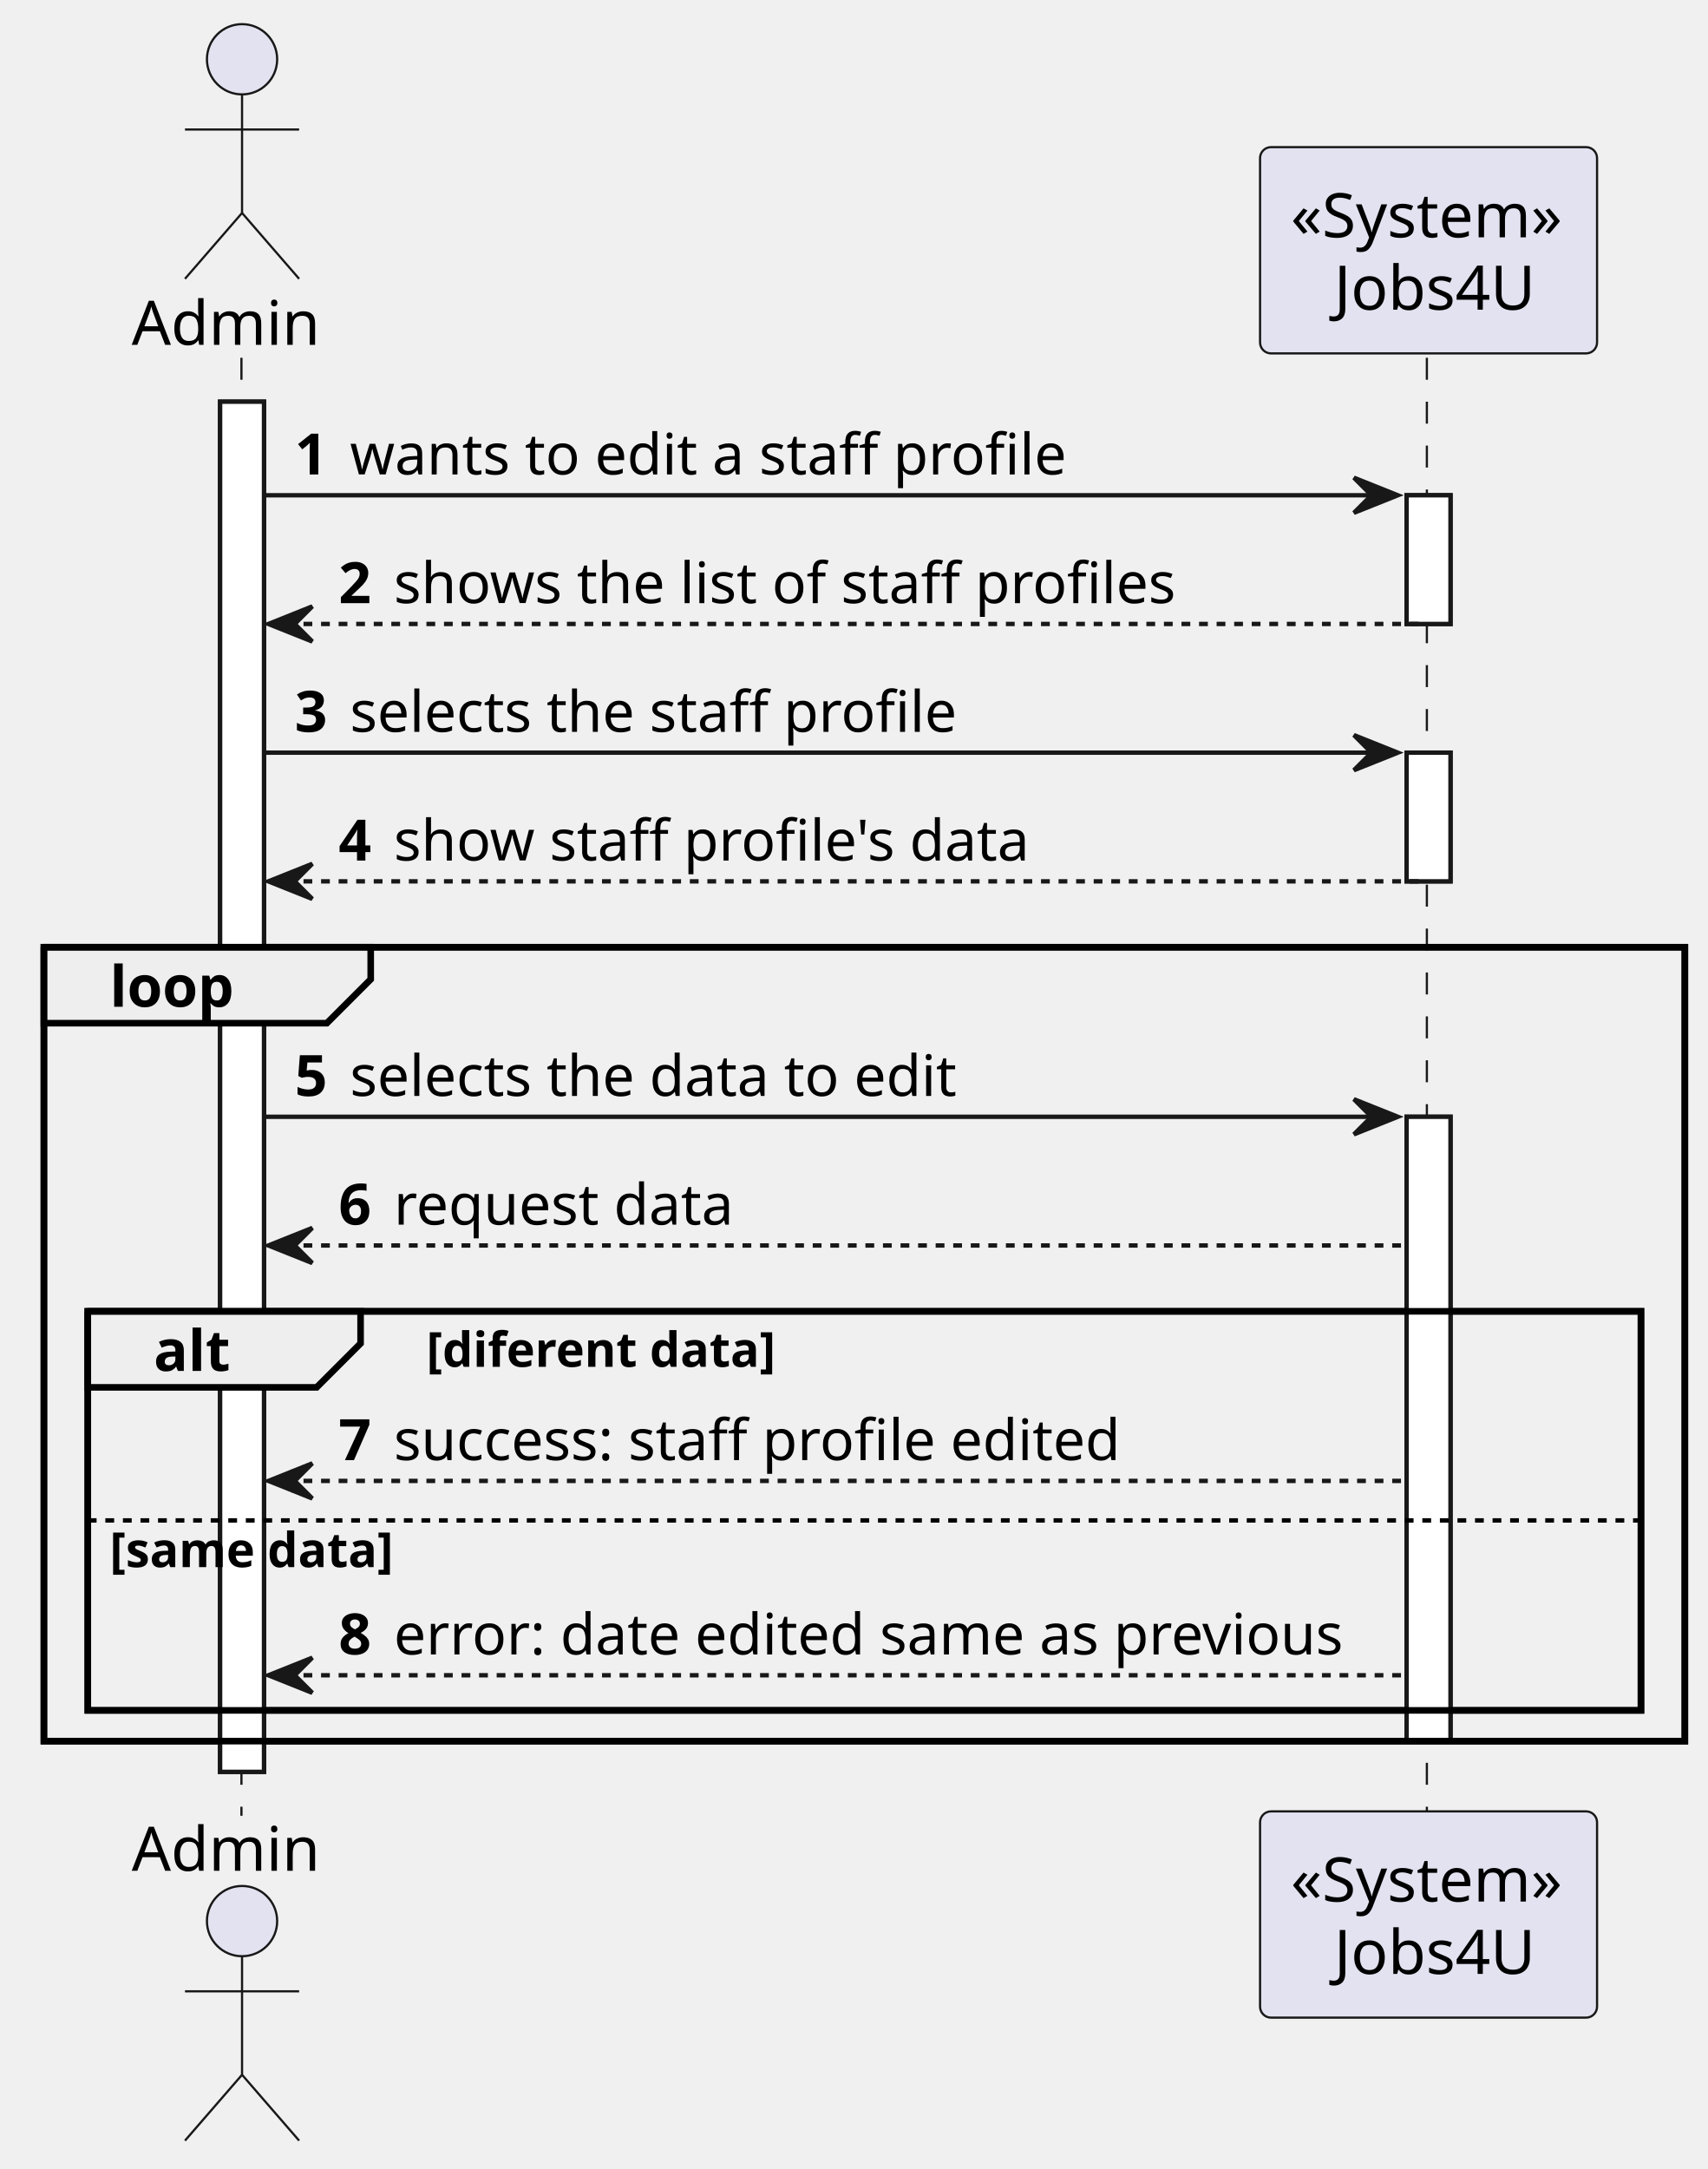
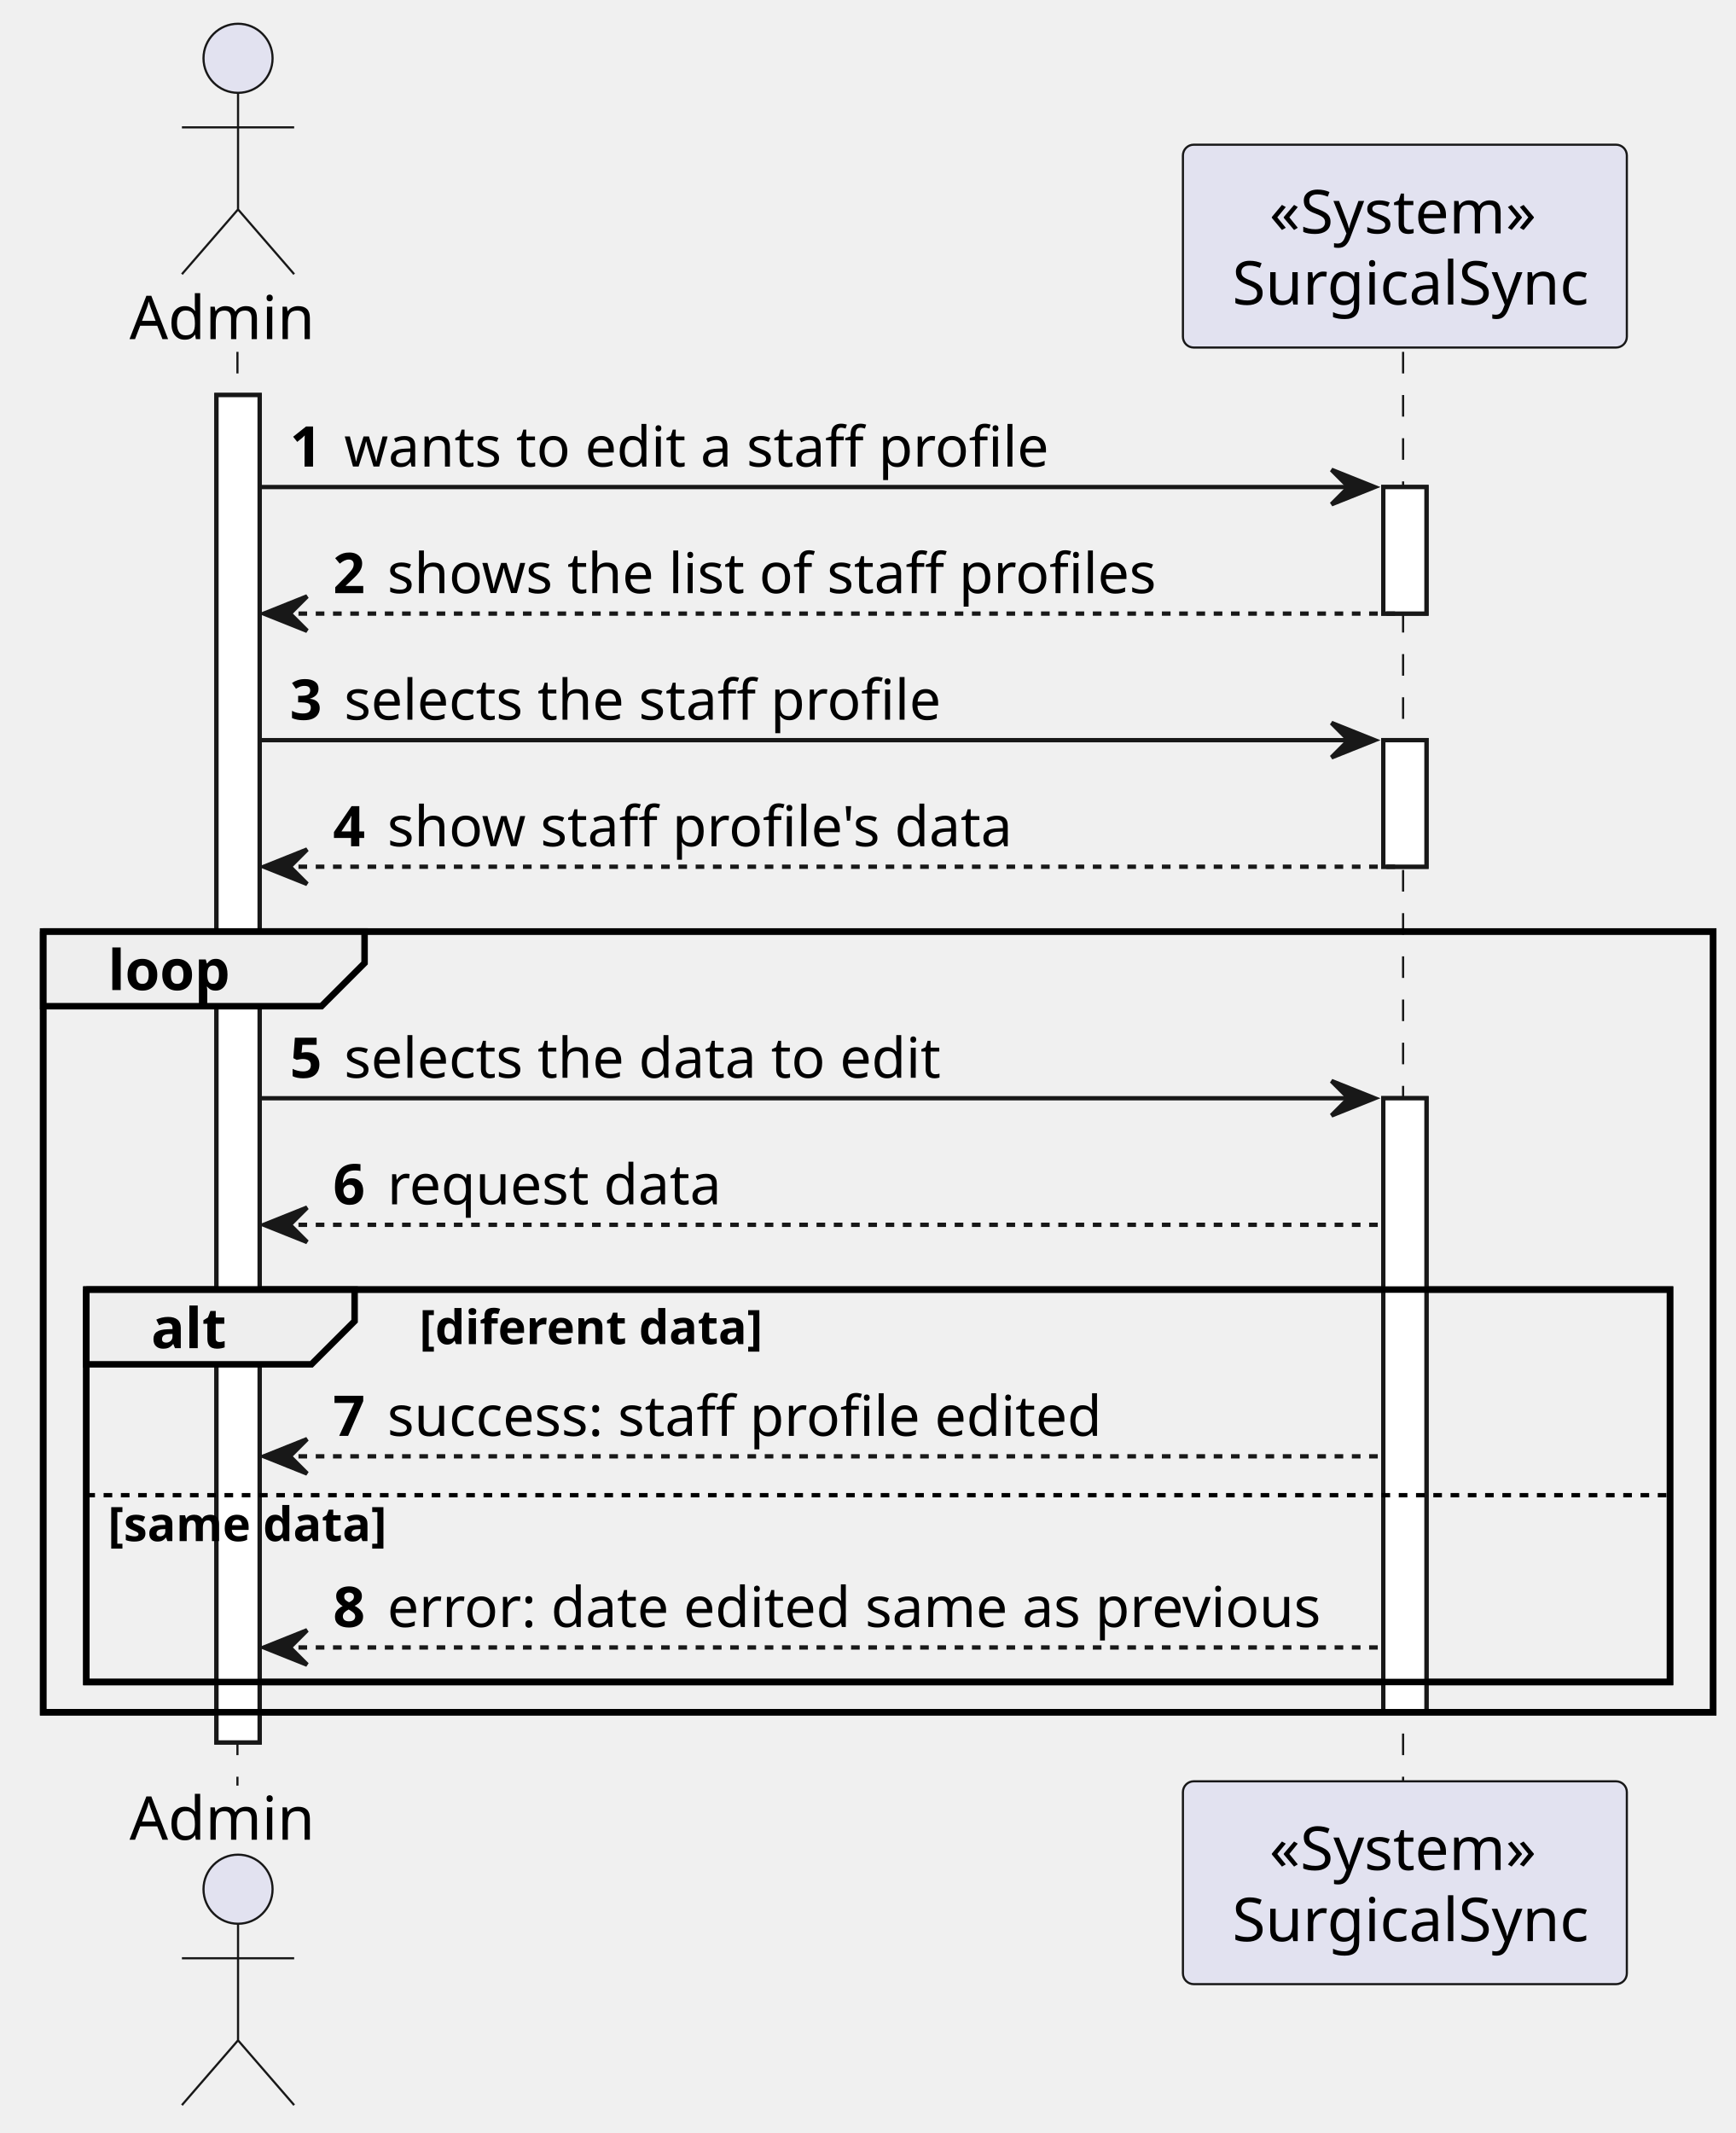
- <svg xmlns="http://www.w3.org/2000/svg" contentStyleType="text/css" height="494px" preserveAspectRatio="none" style="width:389px;height:494px;background:#FFFFFF;" version="1.1" viewBox="0 0 389 494" width="389px" zoomAndPan="magnify">
+ <svg xmlns="http://www.w3.org/2000/svg" contentStyleType="text/css" height="494px" preserveAspectRatio="none" style="width:402px;height:494px;background:#FFFFFF;" version="1.1" viewBox="0 0 402 494" width="402px" zoomAndPan="magnify">
  <defs />
  <g>
    <rect fill="#FFFFFF" height="312.06" style="stroke:#181818;stroke-width:1.0;" width="10" x="50.138" y="91.488" />
    <rect fill="#FFFFFF" height="29.311" style="stroke:#181818;stroke-width:1.0;" width="10" x="320.418" y="112.799" />
    <rect fill="#FFFFFF" height="29.311" style="stroke:#181818;stroke-width:1.0;" width="10" x="320.418" y="171.42" />
    <rect fill="#FFFFFF" height="142.197" style="stroke:#181818;stroke-width:1.0;" width="10" x="320.418" y="254.352" />
-     <rect fill="none" height="180.818" style="stroke:#000000;stroke-width:1.5;" width="373.802" x="10" y="215.731" />
-     <rect fill="none" height="90.887" style="stroke:#000000;stroke-width:1.5;" width="353.802" x="20" y="298.662" />
+     <rect fill="none" height="180.818" style="stroke:#000000;stroke-width:1.5;" width="386.831" x="10" y="215.731" />
+     <rect fill="none" height="90.887" style="stroke:#000000;stroke-width:1.5;" width="366.831" x="20" y="298.662" />
    <line style="stroke:#181818;stroke-width:0.5;stroke-dasharray:5.0,5.0;" x1="55" x2="55" y1="81.488" y2="413.549" />
-     <line style="stroke:#181818;stroke-width:0.5;stroke-dasharray:5.0,5.0;" x1="325.034" x2="325.034" y1="81.488" y2="413.549" />
+     <line style="stroke:#181818;stroke-width:0.5;stroke-dasharray:5.0,5.0;" x1="325.005" x2="325.005" y1="81.488" y2="413.549" />
    <text fill="#000000" font-family="sans-serif" font-size="14" lengthAdjust="spacing" textLength="44.276" x="30" y="78.535">Admin</text>
    <ellipse cx="55.138" cy="13.5" fill="#E2E2F0" rx="8" ry="8" style="stroke:#181818;stroke-width:0.5;" />
    <path d="M55.138,21.5 L55.138,48.5 M42.138,29.5 L68.138,29.5 M55.138,48.5 L42.138,63.5 M55.138,48.5 L68.138,63.5 " fill="none" style="stroke:#181818;stroke-width:0.5;" />
    <text fill="#000000" font-family="sans-serif" font-size="14" lengthAdjust="spacing" textLength="44.276" x="30" y="426.084">Admin</text>
    <ellipse cx="55.138" cy="437.537" fill="#E2E2F0" rx="8" ry="8" style="stroke:#181818;stroke-width:0.5;" />
    <path d="M55.138,445.537 L55.138,472.537 M42.138,453.537 L68.138,453.537 M55.138,472.537 L42.138,487.537 M55.138,472.537 L68.138,487.537 " fill="none" style="stroke:#181818;stroke-width:0.5;" />
-     <rect fill="#E2E2F0" height="46.977" rx="2.5" ry="2.5" style="stroke:#181818;stroke-width:0.5;" width="76.768" x="287.034" y="33.512" />
+     <rect fill="#E2E2F0" height="46.977" rx="2.5" ry="2.5" style="stroke:#181818;stroke-width:0.5;" width="102.826" x="274.005" y="33.512" />
    <text fill="#000000" font-family="sans-serif" font-size="14" lengthAdjust="spacing" textLength="62.768" x="294.034" y="54.047">«System»</text>
-     <text fill="#000000" font-family="sans-serif" font-size="14" lengthAdjust="spacing" textLength="47.455" x="303.905" y="70.535">Jobs4U</text>
-     <rect fill="#E2E2F0" height="46.977" rx="2.5" ry="2.5" style="stroke:#181818;stroke-width:0.5;" width="76.768" x="287.034" y="412.549" />
+     <text fill="#000000" font-family="sans-serif" font-size="14" lengthAdjust="spacing" textLength="84.397" x="285.435" y="70.535">SurgicalSync</text>
+     <rect fill="#E2E2F0" height="46.977" rx="2.5" ry="2.5" style="stroke:#181818;stroke-width:0.5;" width="102.826" x="274.005" y="412.549" />
    <text fill="#000000" font-family="sans-serif" font-size="14" lengthAdjust="spacing" textLength="62.768" x="294.034" y="433.084">«System»</text>
-     <text fill="#000000" font-family="sans-serif" font-size="14" lengthAdjust="spacing" textLength="47.455" x="303.905" y="449.572">Jobs4U</text>
+     <text fill="#000000" font-family="sans-serif" font-size="14" lengthAdjust="spacing" textLength="84.397" x="285.435" y="449.572">SurgicalSync</text>
    <rect fill="#FFFFFF" height="312.06" style="stroke:#181818;stroke-width:1.0;" width="10" x="50.138" y="91.488" />
    <rect fill="#FFFFFF" height="29.311" style="stroke:#181818;stroke-width:1.0;" width="10" x="320.418" y="112.799" />
    <rect fill="#FFFFFF" height="29.311" style="stroke:#181818;stroke-width:1.0;" width="10" x="320.418" y="171.42" />
    <rect fill="#FFFFFF" height="142.197" style="stroke:#181818;stroke-width:1.0;" width="10" x="320.418" y="254.352" />
    <polygon fill="#181818" points="308.418,108.799,318.418,112.799,308.418,116.799,312.418,112.799" style="stroke:#181818;stroke-width:1.0;" />
    <line style="stroke:#181818;stroke-width:1.0;" x1="60.138" x2="314.418" y1="112.799" y2="112.799" />
    <text fill="#000000" font-family="sans-serif" font-size="13" font-weight="bold" lengthAdjust="spacing" textLength="8.576" x="67.138" y="108.057">1</text>
    <text fill="#000000" font-family="sans-serif" font-size="13" lengthAdjust="spacing" textLength="170.644" x="79.714" y="108.057">wants to edit a staff profile</text>
    <polygon fill="#181818" points="71.138,138.109,61.138,142.109,71.138,146.109,67.138,142.109" style="stroke:#181818;stroke-width:1.0;" />
    <line style="stroke:#181818;stroke-width:1.0;stroke-dasharray:2.0,2.0;" x1="65.138" x2="324.418" y1="142.109" y2="142.109" />
    <text fill="#000000" font-family="sans-serif" font-size="13" font-weight="bold" lengthAdjust="spacing" textLength="8.576" x="77.138" y="137.367">2</text>
    <text fill="#000000" font-family="sans-serif" font-size="13" lengthAdjust="spacing" textLength="187.713" x="89.714" y="137.367">shows the list of staff profiles</text>
    <polygon fill="#181818" points="308.418,167.42,318.418,171.42,308.418,175.42,312.418,171.42" style="stroke:#181818;stroke-width:1.0;" />
    <line style="stroke:#181818;stroke-width:1.0;" x1="60.138" x2="314.418" y1="171.42" y2="171.42" />
    <text fill="#000000" font-family="sans-serif" font-size="13" font-weight="bold" lengthAdjust="spacing" textLength="8.576" x="67.138" y="166.678">3</text>
    <text fill="#000000" font-family="sans-serif" font-size="13" lengthAdjust="spacing" textLength="144.784" x="79.714" y="166.678">selects the staff profile</text>
    <polygon fill="#181818" points="71.138,196.731,61.138,200.731,71.138,204.731,67.138,200.731" style="stroke:#181818;stroke-width:1.0;" />
    <line style="stroke:#181818;stroke-width:1.0;stroke-dasharray:2.0,2.0;" x1="65.138" x2="324.418" y1="200.731" y2="200.731" />
    <text fill="#000000" font-family="sans-serif" font-size="13" font-weight="bold" lengthAdjust="spacing" textLength="8.576" x="77.138" y="195.988">4</text>
    <text fill="#000000" font-family="sans-serif" font-size="13" lengthAdjust="spacing" textLength="151.296" x="89.714" y="195.988">show staff profile's data</text>
    <path d="M10,215.731 L84.447,215.731 L84.447,223.041 L74.447,233.041 L10,233.041 L10,215.731 " fill="#EEEEEE" style="stroke:#000000;stroke-width:1.5;" />
-     <rect fill="none" height="180.818" style="stroke:#000000;stroke-width:1.5;" width="373.802" x="10" y="215.731" />
+     <rect fill="none" height="180.818" style="stroke:#000000;stroke-width:1.5;" width="386.831" x="10" y="215.731" />
    <text fill="#000000" font-family="sans-serif" font-size="13" font-weight="bold" lengthAdjust="spacing" textLength="29.447" x="25" y="229.299">loop</text>
    <polygon fill="#181818" points="308.418,250.352,318.418,254.352,308.418,258.352,312.418,254.352" style="stroke:#181818;stroke-width:1.0;" />
    <line style="stroke:#181818;stroke-width:1.0;" x1="60.138" x2="314.418" y1="254.352" y2="254.352" />
    <text fill="#000000" font-family="sans-serif" font-size="13" font-weight="bold" lengthAdjust="spacing" textLength="8.576" x="67.138" y="249.609">5</text>
    <text fill="#000000" font-family="sans-serif" font-size="13" lengthAdjust="spacing" textLength="143.94" x="79.714" y="249.609">selects the data to edit</text>
    <polygon fill="#181818" points="71.138,279.662,61.138,283.662,71.138,287.662,67.138,283.662" style="stroke:#181818;stroke-width:1.0;" />
    <line style="stroke:#181818;stroke-width:1.0;stroke-dasharray:2.0,2.0;" x1="65.138" x2="319.418" y1="283.662" y2="283.662" />
    <text fill="#000000" font-family="sans-serif" font-size="13" font-weight="bold" lengthAdjust="spacing" textLength="8.576" x="77.138" y="278.92">6</text>
    <text fill="#000000" font-family="sans-serif" font-size="13" lengthAdjust="spacing" textLength="79.06" x="89.714" y="278.92">request data</text>
    <path d="M20,298.662 L82.139,298.662 L82.139,305.973 L72.139,315.973 L20,315.973 L20,298.662 " fill="#EEEEEE" style="stroke:#000000;stroke-width:1.5;" />
-     <rect fill="none" height="90.887" style="stroke:#000000;stroke-width:1.5;" width="353.802" x="20" y="298.662" />
+     <rect fill="none" height="90.887" style="stroke:#000000;stroke-width:1.5;" width="366.831" x="20" y="298.662" />
    <text fill="#000000" font-family="sans-serif" font-size="13" font-weight="bold" lengthAdjust="spacing" textLength="17.139" x="35" y="312.231">alt</text>
    <text fill="#000000" font-family="sans-serif" font-size="11" font-weight="bold" lengthAdjust="spacing" textLength="81.458" x="97.139" y="311.297">[diferent data]</text>
    <polygon fill="#181818" points="71.138,333.283,61.138,337.283,71.138,341.283,67.138,337.283" style="stroke:#181818;stroke-width:1.0;" />
    <line style="stroke:#181818;stroke-width:1.0;stroke-dasharray:2.0,2.0;" x1="65.138" x2="319.418" y1="337.283" y2="337.283" />
    <text fill="#000000" font-family="sans-serif" font-size="13" font-weight="bold" lengthAdjust="spacing" textLength="8.576" x="77.138" y="332.541">7</text>
    <text fill="#000000" font-family="sans-serif" font-size="13" lengthAdjust="spacing" textLength="173.685" x="89.714" y="332.541">success: staff profile edited</text>
-     <line style="stroke:#000000;stroke-width:1.0;stroke-dasharray:2.0,2.0;" x1="20" x2="373.802" y1="346.283" y2="346.283" />
+     <line style="stroke:#000000;stroke-width:1.0;stroke-dasharray:2.0,2.0;" x1="20" x2="386.831" y1="346.283" y2="346.283" />
    <text fill="#000000" font-family="sans-serif" font-size="11" font-weight="bold" lengthAdjust="spacing" textLength="66.258" x="25" y="356.918">[same data]</text>
    <polygon fill="#181818" points="71.138,377.549,61.138,381.549,71.138,385.549,67.138,381.549" style="stroke:#181818;stroke-width:1.0;" />
    <line style="stroke:#181818;stroke-width:1.0;stroke-dasharray:2.0,2.0;" x1="65.138" x2="319.418" y1="381.549" y2="381.549" />
    <text fill="#000000" font-family="sans-serif" font-size="13" font-weight="bold" lengthAdjust="spacing" textLength="8.576" x="77.138" y="376.807">8</text>
    <text fill="#000000" font-family="sans-serif" font-size="13" lengthAdjust="spacing" textLength="223.704" x="89.714" y="376.807">error: date edited same as previous</text>
  </g>
</svg>
